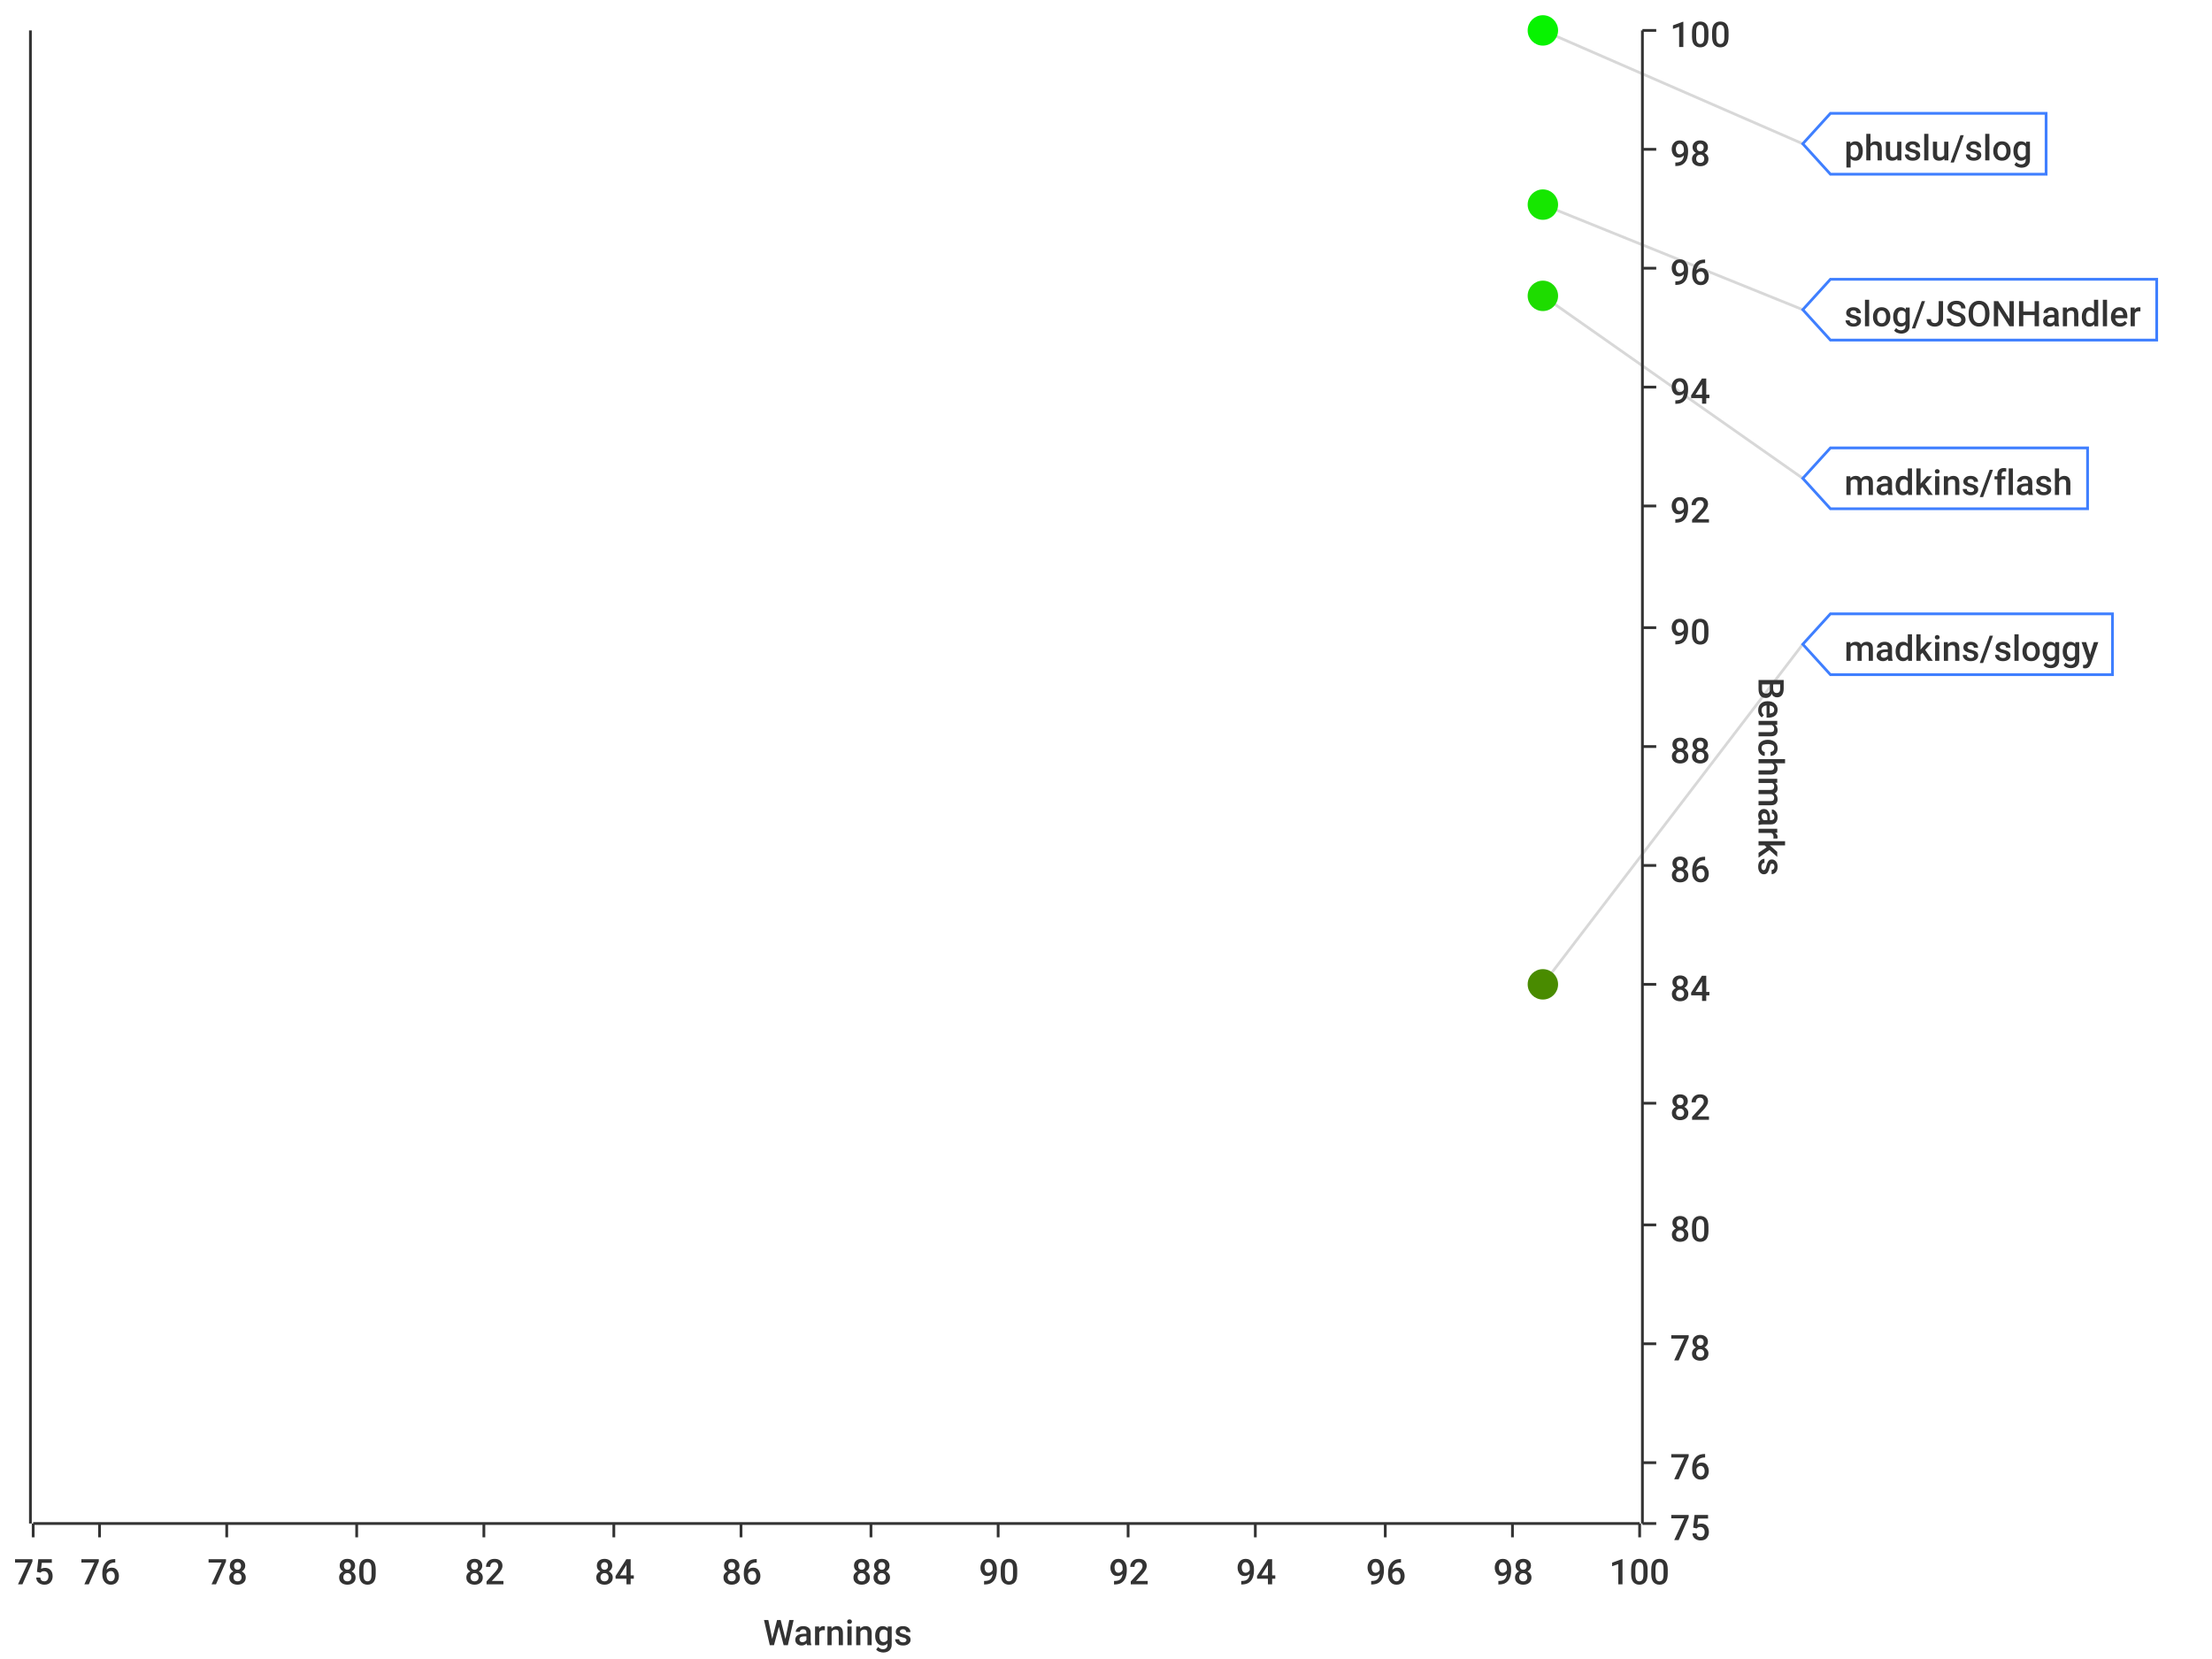
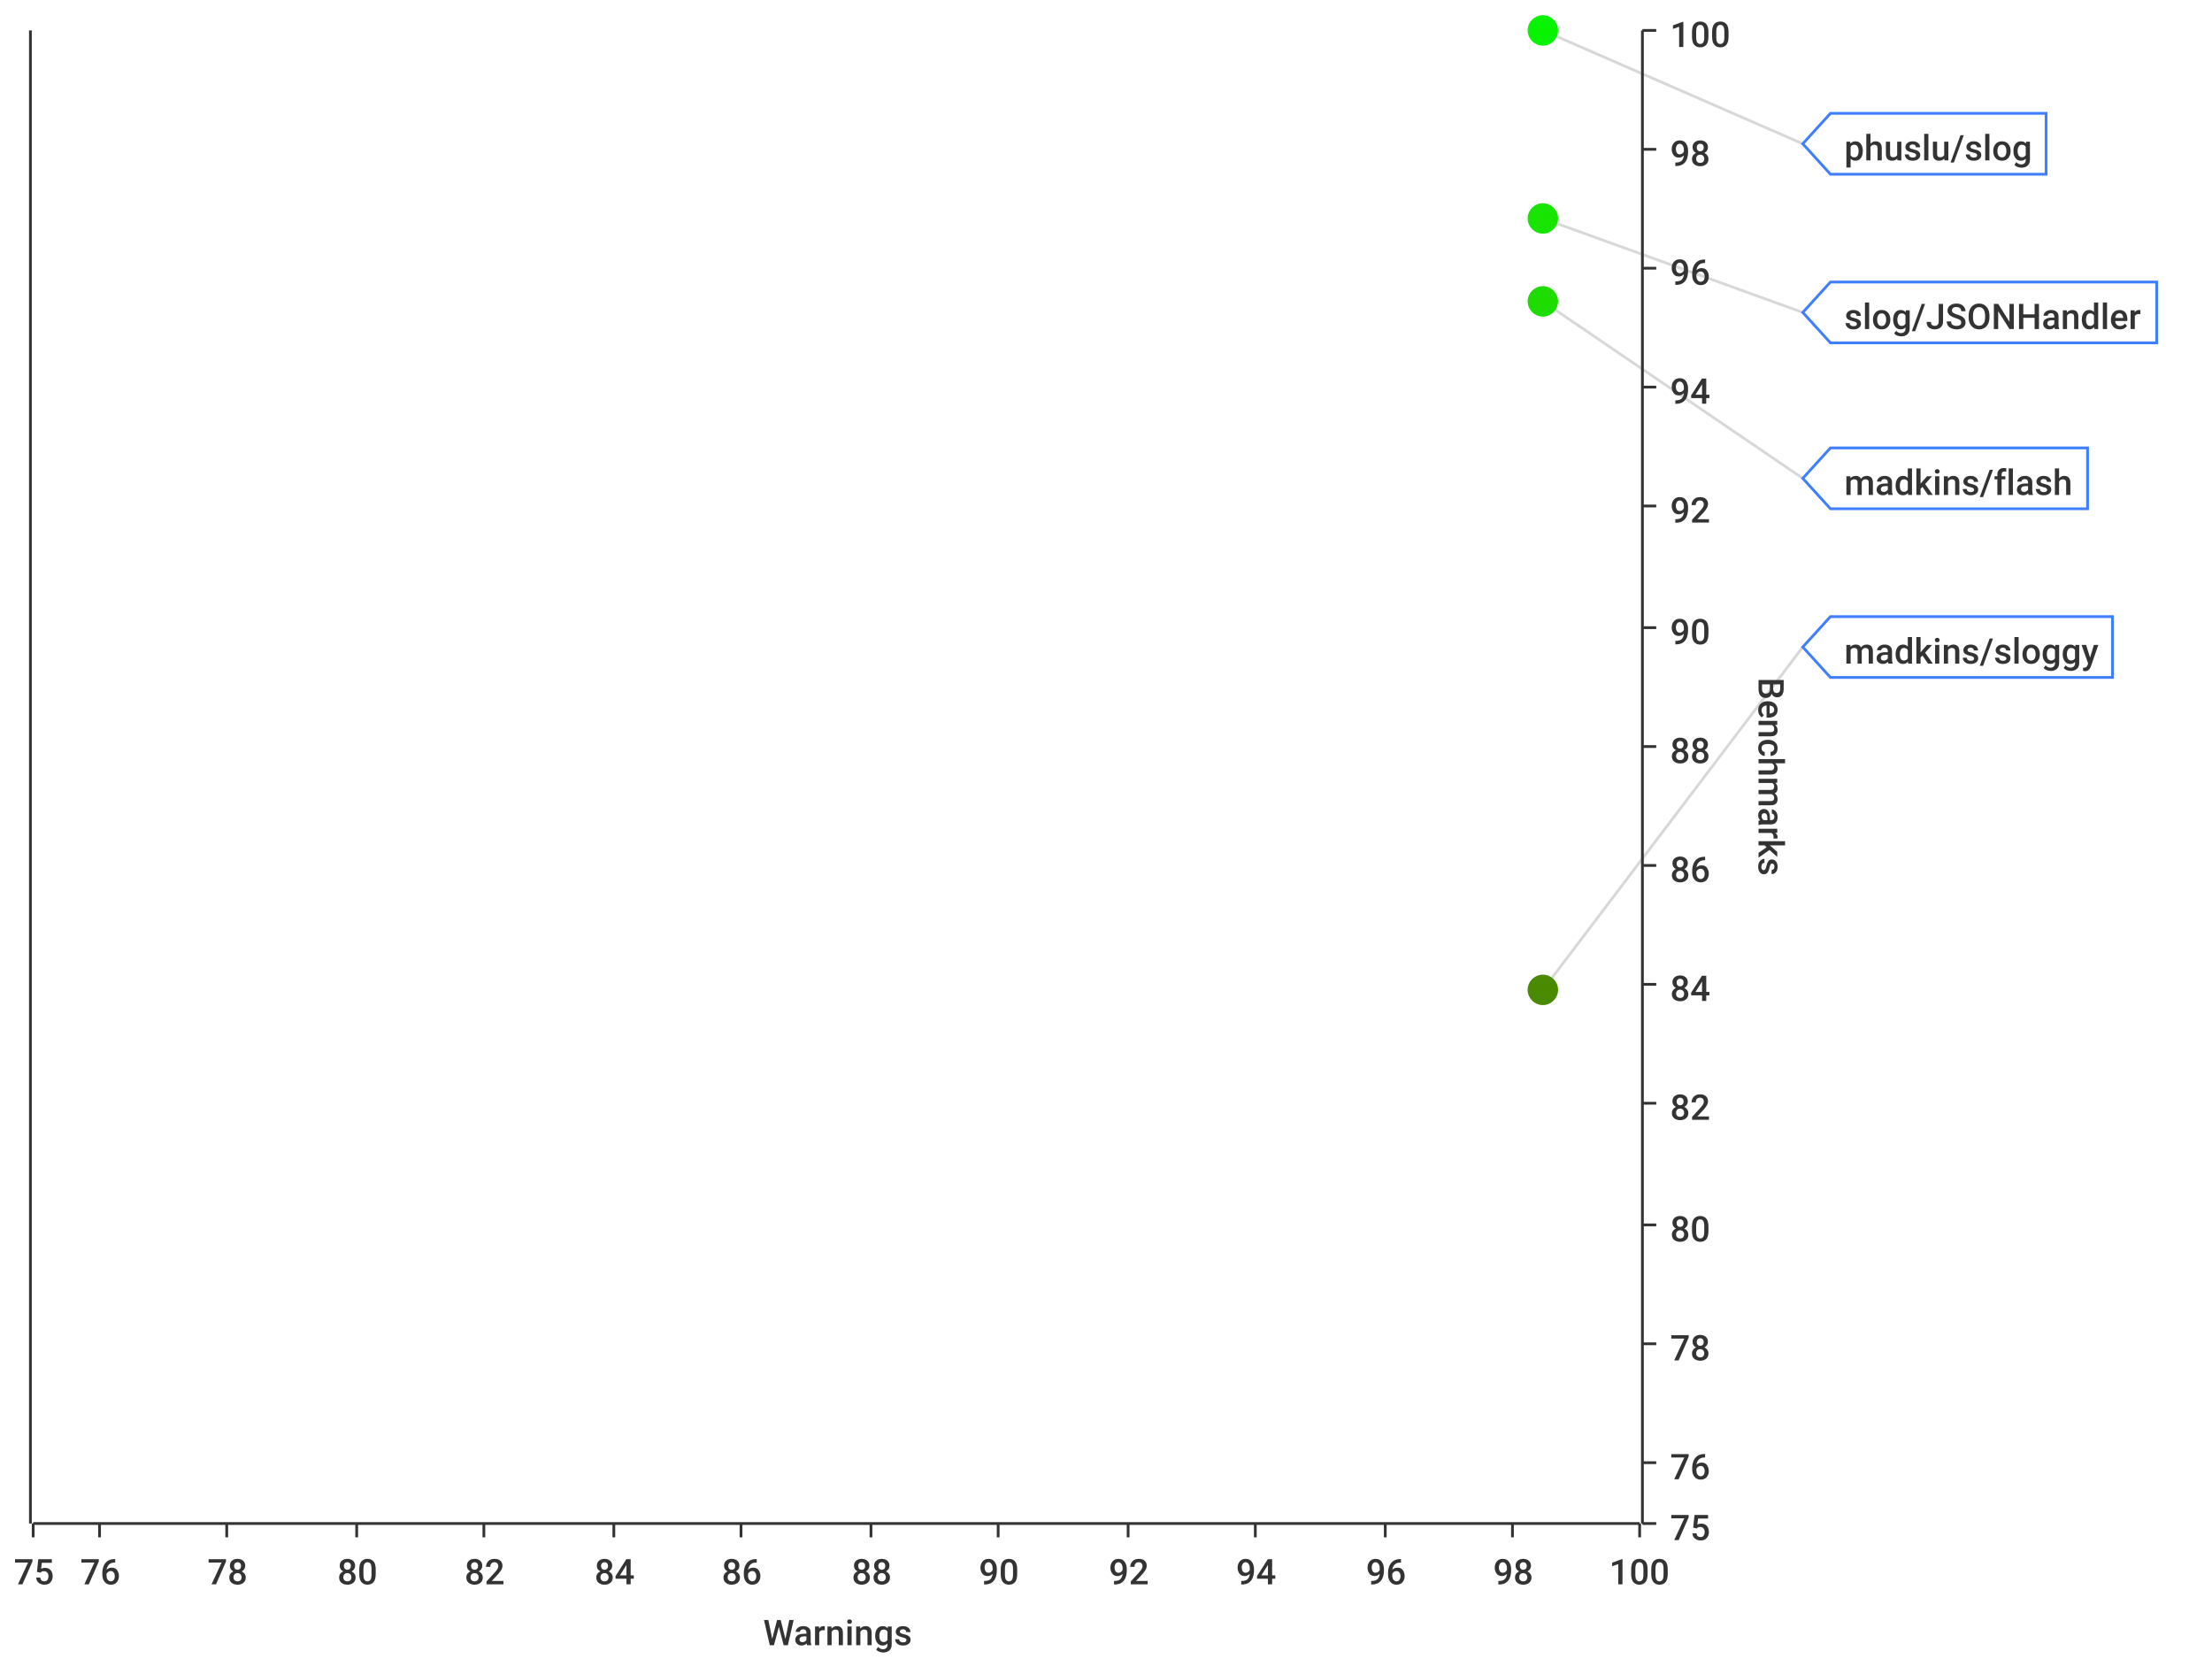
<svg xmlns="http://www.w3.org/2000/svg" width="800" height="600">\n<path d="M 0 0 L 800 0 L 800 600 L 0 600 L 0 0" style="stroke-width:0;stroke:rgba(255,255,255,1.0);fill:rgba(255,255,255,1.0)" />
  <path d="M 12 11 L 593 11 L 593 551 L 12 551 L 12 11" style="stroke-width:0;stroke:rgba(255,255,255,1.0);fill:rgba(255,255,255,1.0)" />
  <path d="M 12 551 L 593 551" style="stroke-width:1;stroke:rgba(51,51,51,1.0);fill:none" />
  <path d="M 12 551 L 12 556" style="stroke-width:1;stroke:rgba(51,51,51,1.0);fill:none" />
  <text x="5" y="573" style="stroke-width:0;stroke:none;fill:rgba(51,51,51,1.0);font-size:12.8px;font-family:'Roboto Medium',sans-serif">75</text>
  <path d="M 36 551 L 36 556" style="stroke-width:1;stroke:rgba(51,51,51,1.0);fill:none" />
  <text x="29" y="573" style="stroke-width:0;stroke:none;fill:rgba(51,51,51,1.0);font-size:12.8px;font-family:'Roboto Medium',sans-serif">76</text>
  <path d="M 82 551 L 82 556" style="stroke-width:1;stroke:rgba(51,51,51,1.0);fill:none" />
  <text x="75" y="573" style="stroke-width:0;stroke:none;fill:rgba(51,51,51,1.0);font-size:12.8px;font-family:'Roboto Medium',sans-serif">78</text>
  <path d="M 129 551 L 129 556" style="stroke-width:1;stroke:rgba(51,51,51,1.0);fill:none" />
  <text x="122" y="573" style="stroke-width:0;stroke:none;fill:rgba(51,51,51,1.0);font-size:12.8px;font-family:'Roboto Medium',sans-serif">80</text>
  <path d="M 175 551 L 175 556" style="stroke-width:1;stroke:rgba(51,51,51,1.0);fill:none" />
  <text x="168" y="573" style="stroke-width:0;stroke:none;fill:rgba(51,51,51,1.0);font-size:12.8px;font-family:'Roboto Medium',sans-serif">82</text>
  <path d="M 222 551 L 222 556" style="stroke-width:1;stroke:rgba(51,51,51,1.0);fill:none" />
  <text x="215" y="573" style="stroke-width:0;stroke:none;fill:rgba(51,51,51,1.0);font-size:12.8px;font-family:'Roboto Medium',sans-serif">84</text>
  <path d="M 268 551 L 268 556" style="stroke-width:1;stroke:rgba(51,51,51,1.0);fill:none" />
  <text x="261" y="573" style="stroke-width:0;stroke:none;fill:rgba(51,51,51,1.0);font-size:12.8px;font-family:'Roboto Medium',sans-serif">86</text>
  <path d="M 315 551 L 315 556" style="stroke-width:1;stroke:rgba(51,51,51,1.0);fill:none" />
  <text x="308" y="573" style="stroke-width:0;stroke:none;fill:rgba(51,51,51,1.0);font-size:12.8px;font-family:'Roboto Medium',sans-serif">88</text>
  <path d="M 361 551 L 361 556" style="stroke-width:1;stroke:rgba(51,51,51,1.0);fill:none" />
  <text x="354" y="573" style="stroke-width:0;stroke:none;fill:rgba(51,51,51,1.0);font-size:12.8px;font-family:'Roboto Medium',sans-serif">90</text>
  <path d="M 408 551 L 408 556" style="stroke-width:1;stroke:rgba(51,51,51,1.0);fill:none" />
  <text x="401" y="573" style="stroke-width:0;stroke:none;fill:rgba(51,51,51,1.0);font-size:12.8px;font-family:'Roboto Medium',sans-serif">92</text>
  <path d="M 454 551 L 454 556" style="stroke-width:1;stroke:rgba(51,51,51,1.0);fill:none" />
  <text x="447" y="573" style="stroke-width:0;stroke:none;fill:rgba(51,51,51,1.0);font-size:12.8px;font-family:'Roboto Medium',sans-serif">94</text>
  <path d="M 501 551 L 501 556" style="stroke-width:1;stroke:rgba(51,51,51,1.0);fill:none" />
  <text x="494" y="573" style="stroke-width:0;stroke:none;fill:rgba(51,51,51,1.0);font-size:12.8px;font-family:'Roboto Medium',sans-serif">96</text>
  <path d="M 547 551 L 547 556" style="stroke-width:1;stroke:rgba(51,51,51,1.0);fill:none" />
  <text x="540" y="573" style="stroke-width:0;stroke:none;fill:rgba(51,51,51,1.0);font-size:12.8px;font-family:'Roboto Medium',sans-serif">98</text>
  <path d="M 593 551 L 593 556" style="stroke-width:1;stroke:rgba(51,51,51,1.0);fill:none" />
  <text x="582" y="573" style="stroke-width:0;stroke:none;fill:rgba(51,51,51,1.0);font-size:12.8px;font-family:'Roboto Medium',sans-serif">100</text>
  <text x="276" y="595" style="stroke-width:0;stroke:none;fill:rgba(51,51,51,1.0);font-size:12.8px;font-family:'Roboto Medium',sans-serif">Warnings</text>
  <path d="M 36 551 L 36 11" style="stroke-width:0;stroke:none;fill:none" />
  <path d="M 82 551 L 82 11" style="stroke-width:0;stroke:none;fill:none" />
  <path d="M 129 551 L 129 11" style="stroke-width:0;stroke:none;fill:none" />
  <path d="M 175 551 L 175 11" style="stroke-width:0;stroke:none;fill:none" />
  <path d="M 222 551 L 222 11" style="stroke-width:0;stroke:none;fill:none" />
  <path d="M 268 551 L 268 11" style="stroke-width:0;stroke:none;fill:none" />
  <path d="M 315 551 L 315 11" style="stroke-width:0;stroke:none;fill:none" />
  <path d="M 361 551 L 361 11" style="stroke-width:0;stroke:none;fill:none" />
  <path d="M 408 551 L 408 11" style="stroke-width:0;stroke:none;fill:none" />
  <path d="M 454 551 L 454 11" style="stroke-width:0;stroke:none;fill:none" />
  <path d="M 501 551 L 501 11" style="stroke-width:0;stroke:none;fill:none" />
  <path d="M 547 551 L 547 11" style="stroke-width:0;stroke:none;fill:none" />
  <path d="M 594 551 L 594 11" style="stroke-width:1;stroke:rgba(51,51,51,1.0);fill:none" />
  <path d="M 594 551 L 599 551" style="stroke-width:1;stroke:rgba(51,51,51,1.0);fill:none" />
  <text x="604" y="557" style="stroke-width:0;stroke:none;fill:rgba(51,51,51,1.0);font-size:12.8px;font-family:'Roboto Medium',sans-serif">75</text>
  <path d="M 594 529 L 599 529" style="stroke-width:1;stroke:rgba(51,51,51,1.0);fill:none" />
  <text x="604" y="535" style="stroke-width:0;stroke:none;fill:rgba(51,51,51,1.0);font-size:12.8px;font-family:'Roboto Medium',sans-serif">76</text>
  <path d="M 594 486 L 599 486" style="stroke-width:1;stroke:rgba(51,51,51,1.0);fill:none" />
  <text x="604" y="492" style="stroke-width:0;stroke:none;fill:rgba(51,51,51,1.0);font-size:12.8px;font-family:'Roboto Medium',sans-serif">78</text>
  <path d="M 594 443 L 599 443" style="stroke-width:1;stroke:rgba(51,51,51,1.0);fill:none" />
  <text x="604" y="449" style="stroke-width:0;stroke:none;fill:rgba(51,51,51,1.0);font-size:12.8px;font-family:'Roboto Medium',sans-serif">80</text>
  <path d="M 594 399 L 599 399" style="stroke-width:1;stroke:rgba(51,51,51,1.0);fill:none" />
  <text x="604" y="405" style="stroke-width:0;stroke:none;fill:rgba(51,51,51,1.0);font-size:12.8px;font-family:'Roboto Medium',sans-serif">82</text>
  <path d="M 594 356 L 599 356" style="stroke-width:1;stroke:rgba(51,51,51,1.0);fill:none" />
  <text x="604" y="362" style="stroke-width:0;stroke:none;fill:rgba(51,51,51,1.0);font-size:12.8px;font-family:'Roboto Medium',sans-serif">84</text>
  <path d="M 594 313 L 599 313" style="stroke-width:1;stroke:rgba(51,51,51,1.0);fill:none" />
  <text x="604" y="319" style="stroke-width:0;stroke:none;fill:rgba(51,51,51,1.0);font-size:12.8px;font-family:'Roboto Medium',sans-serif">86</text>
  <path d="M 594 270 L 599 270" style="stroke-width:1;stroke:rgba(51,51,51,1.0);fill:none" />
  <text x="604" y="276" style="stroke-width:0;stroke:none;fill:rgba(51,51,51,1.0);font-size:12.8px;font-family:'Roboto Medium',sans-serif">88</text>
  <path d="M 594 227 L 599 227" style="stroke-width:1;stroke:rgba(51,51,51,1.0);fill:none" />
  <text x="604" y="233" style="stroke-width:0;stroke:none;fill:rgba(51,51,51,1.0);font-size:12.8px;font-family:'Roboto Medium',sans-serif">90</text>
  <path d="M 594 183 L 599 183" style="stroke-width:1;stroke:rgba(51,51,51,1.0);fill:none" />
  <text x="604" y="189" style="stroke-width:0;stroke:none;fill:rgba(51,51,51,1.0);font-size:12.8px;font-family:'Roboto Medium',sans-serif">92</text>
  <path d="M 594 140 L 599 140" style="stroke-width:1;stroke:rgba(51,51,51,1.0);fill:none" />
  <text x="604" y="146" style="stroke-width:0;stroke:none;fill:rgba(51,51,51,1.0);font-size:12.8px;font-family:'Roboto Medium',sans-serif">94</text>
  <path d="M 594 97 L 599 97" style="stroke-width:1;stroke:rgba(51,51,51,1.0);fill:none" />
  <text x="604" y="103" style="stroke-width:0;stroke:none;fill:rgba(51,51,51,1.0);font-size:12.8px;font-family:'Roboto Medium',sans-serif">96</text>
  <path d="M 594 54 L 599 54" style="stroke-width:1;stroke:rgba(51,51,51,1.0);fill:none" />
  <text x="604" y="60" style="stroke-width:0;stroke:none;fill:rgba(51,51,51,1.0);font-size:12.8px;font-family:'Roboto Medium',sans-serif">98</text>
  <path d="M 594 11 L 599 11" style="stroke-width:1;stroke:rgba(51,51,51,1.0);fill:none" />
  <text x="604" y="17" style="stroke-width:0;stroke:none;fill:rgba(51,51,51,1.0);font-size:12.8px;font-family:'Roboto Medium',sans-serif">100</text>
  <text x="636" y="245" style="stroke-width:0;stroke:none;fill:rgba(51,51,51,1.0);font-size:12.8px;font-family:'Roboto Medium',sans-serif" transform="rotate(90.00,636,245)">Benchmarks</text>
  <path d="M 12 2171 L 593 2171" style="stroke-width:0;stroke:none;fill:none" />
  <path d="M 12 529 L 593 529" style="stroke-width:0;stroke:none;fill:none" />
  <path d="M 12 486 L 593 486" style="stroke-width:0;stroke:none;fill:none" />
  <path d="M 12 443 L 593 443" style="stroke-width:0;stroke:none;fill:none" />
  <path d="M 12 399 L 593 399" style="stroke-width:0;stroke:none;fill:none" />
  <path d="M 12 356 L 593 356" style="stroke-width:0;stroke:none;fill:none" />
  <path d="M 12 313 L 593 313" style="stroke-width:0;stroke:none;fill:none" />
  <path d="M 12 270 L 593 270" style="stroke-width:0;stroke:none;fill:none" />
  <path d="M 12 227 L 593 227" style="stroke-width:0;stroke:none;fill:none" />
  <path d="M 12 183 L 593 183" style="stroke-width:0;stroke:none;fill:none" />
  <path d="M 12 140 L 593 140" style="stroke-width:0;stroke:none;fill:none" />
  <path d="M 12 97 L 593 97" style="stroke-width:0;stroke:none;fill:none" />
  <path d="M 12 54 L 593 54" style="stroke-width:0;stroke:none;fill:none" />
  <path d="M 11 551 L 11 11" style="stroke-width:1;stroke:rgba(51,51,51,1.0);fill:none" />
  <path d="M 11 -9223372036854775257 L 6 -9223372036854775257" style="stroke-width:1;stroke:rgba(51,51,51,1.0);fill:none" />
  <text x="-25" y="-9223372036854775251" style="stroke-width:0;stroke:none;fill:rgba(51,51,51,1.0);font-size:12.8px;font-family:'Roboto Medium',sans-serif">0.00</text>
  <path d="M 11 -9223372036854775257 L 6 -9223372036854775257" style="stroke-width:1;stroke:rgba(51,51,51,1.0);fill:none" />
  <text x="-25" y="-9223372036854775251" style="stroke-width:0;stroke:none;fill:rgba(51,51,51,1.0);font-size:12.8px;font-family:'Roboto Medium',sans-serif">0.00</text>
  <path d="M 11 -9223372036854775257 L 6 -9223372036854775257" style="stroke-width:1;stroke:rgba(51,51,51,1.0);fill:none" />
  <text x="-25" y="-9223372036854775251" style="stroke-width:0;stroke:none;fill:rgba(51,51,51,1.0);font-size:12.8px;font-family:'Roboto Medium',sans-serif">0.00</text>
  <path d="M 11 -9223372036854775257 L 6 -9223372036854775257" style="stroke-width:1;stroke:rgba(51,51,51,1.0);fill:none" />
  <text x="-25" y="-9223372036854775251" style="stroke-width:0;stroke:none;fill:rgba(51,51,51,1.0);font-size:12.8px;font-family:'Roboto Medium',sans-serif">0.00</text>
  <path d="M 11 -9223372036854775257 L 6 -9223372036854775257" style="stroke-width:1;stroke:rgba(51,51,51,1.0);fill:none" />
  <text x="-25" y="-9223372036854775251" style="stroke-width:0;stroke:none;fill:rgba(51,51,51,1.0);font-size:12.8px;font-family:'Roboto Medium',sans-serif">0.00</text>
  <path d="M 11 -9223372036854775257 L 6 -9223372036854775257" style="stroke-width:1;stroke:rgba(51,51,51,1.0);fill:none" />
  <text x="-25" y="-9223372036854775251" style="stroke-width:0;stroke:none;fill:rgba(51,51,51,1.0);font-size:12.8px;font-family:'Roboto Medium',sans-serif">0.00</text>
  <path d="M 11 -9223372036854775257 L 6 -9223372036854775257" style="stroke-width:1;stroke:rgba(51,51,51,1.0);fill:none" />
  <text x="-25" y="-9223372036854775251" style="stroke-width:0;stroke:none;fill:rgba(51,51,51,1.0);font-size:12.8px;font-family:'Roboto Medium',sans-serif">0.00</text>
  <path d="M 11 -9223372036854775257 L 6 -9223372036854775257" style="stroke-width:1;stroke:rgba(51,51,51,1.0);fill:none" />
  <text x="-25" y="-9223372036854775251" style="stroke-width:0;stroke:none;fill:rgba(51,51,51,1.0);font-size:12.8px;font-family:'Roboto Medium',sans-serif">0.00</text>
  <path d="M 11 -9223372036854775257 L 6 -9223372036854775257" style="stroke-width:1;stroke:rgba(51,51,51,1.0);fill:none" />
  <text x="-25" y="-9223372036854775251" style="stroke-width:0;stroke:none;fill:rgba(51,51,51,1.0);font-size:12.8px;font-family:'Roboto Medium',sans-serif">0.00</text>
  <path d="M 11 -9223372036854775257 L 6 -9223372036854775257" style="stroke-width:1;stroke:rgba(51,51,51,1.0);fill:none" />
  <text x="-25" y="-9223372036854775251" style="stroke-width:0;stroke:none;fill:rgba(51,51,51,1.0);font-size:12.8px;font-family:'Roboto Medium',sans-serif">0.00</text>
  <path d="M 11 -9223372036854775257 L 6 -9223372036854775257" style="stroke-width:1;stroke:rgba(51,51,51,1.0);fill:none" />
  <text x="-25" y="-9223372036854775251" style="stroke-width:0;stroke:none;fill:rgba(51,51,51,1.0);font-size:12.8px;font-family:'Roboto Medium',sans-serif">0.00</text>
  <path d="M 11 -9223372036854775257 L 6 -9223372036854775257" style="stroke-width:1;stroke:rgba(51,51,51,1.0);fill:none" />
  <text x="-25" y="-9223372036854775251" style="stroke-width:0;stroke:none;fill:rgba(51,51,51,1.0);font-size:12.8px;font-family:'Roboto Medium',sans-serif">0.00</text>
  <path d="M 11 -9223372036854775257 L 6 -9223372036854775257" style="stroke-width:1;stroke:rgba(51,51,51,1.0);fill:none" />
  <text x="-25" y="-9223372036854775251" style="stroke-width:0;stroke:none;fill:rgba(51,51,51,1.0);font-size:12.8px;font-family:'Roboto Medium',sans-serif">0.00</text>
  <path d="M 11 -9223372036854775257 L 6 -9223372036854775257" style="stroke-width:1;stroke:rgba(51,51,51,1.0);fill:none" />
  <text x="-25" y="-9223372036854775251" style="stroke-width:0;stroke:none;fill:rgba(51,51,51,1.0);font-size:12.8px;font-family:'Roboto Medium',sans-serif">0.00</text>
  <path d="M 11 -9223372036854775257 L 6 -9223372036854775257" style="stroke-width:1;stroke:rgba(51,51,51,1.0);fill:none" />
  <text x="-25" y="-9223372036854775251" style="stroke-width:0;stroke:none;fill:rgba(51,51,51,1.0);font-size:12.8px;font-family:'Roboto Medium',sans-serif">0.00</text>
  <path d="M 12 -9223372036854775257 L 593 -9223372036854775257" style="stroke-width:0;stroke:none;fill:none" />
  <path d="M 12 -9223372036854775257 L 593 -9223372036854775257" style="stroke-width:0;stroke:none;fill:none" />
  <path d="M 12 -9223372036854775257 L 593 -9223372036854775257" style="stroke-width:0;stroke:none;fill:none" />
  <path d="M 12 -9223372036854775257 L 593 -9223372036854775257" style="stroke-width:0;stroke:none;fill:none" />
  <path d="M 12 -9223372036854775257 L 593 -9223372036854775257" style="stroke-width:0;stroke:none;fill:none" />
  <path d="M 12 -9223372036854775257 L 593 -9223372036854775257" style="stroke-width:0;stroke:none;fill:none" />
  <path d="M 12 -9223372036854775257 L 593 -9223372036854775257" style="stroke-width:0;stroke:none;fill:none" />
  <path d="M 12 -9223372036854775257 L 593 -9223372036854775257" style="stroke-width:0;stroke:none;fill:none" />
  <path d="M 12 -9223372036854775257 L 593 -9223372036854775257" style="stroke-width:0;stroke:none;fill:none" />
  <path d="M 12 -9223372036854775257 L 593 -9223372036854775257" style="stroke-width:0;stroke:none;fill:none" />
  <path d="M 12 -9223372036854775257 L 593 -9223372036854775257" style="stroke-width:0;stroke:none;fill:none" />
  <path d="M 12 -9223372036854775257 L 593 -9223372036854775257" style="stroke-width:0;stroke:none;fill:none" />
  <path d="M 12 -9223372036854775257 L 593 -9223372036854775257" style="stroke-width:0;stroke:none;fill:none" />
  <path d="M 12 -9223372036854775257 L 593 -9223372036854775257" style="stroke-width:0;stroke:none;fill:none" />
  <path d="M 558 11 L 652 52" style="stroke-width:1;stroke:rgba(63,63,63,0.2);fill:none" />
-   <path d="M 558 74 L 652 112" style="stroke-width:1;stroke:rgba(63,63,63,0.2);fill:none" />
-   <path d="M 558 107 L 652 173" style="stroke-width:1;stroke:rgba(63,63,63,0.2);fill:none" />
-   <path d="M 558 356 L 652 233" style="stroke-width:1;stroke:rgba(63,63,63,0.2);fill:none" />
+   <path d="M 558 79 L 652 113" style="stroke-width:1;stroke:rgba(63,63,63,0.2);fill:none" />
+   <path d="M 558 109 L 652 173" style="stroke-width:1;stroke:rgba(63,63,63,0.2);fill:none" />
+   <path d="M 558 358 L 652 234" style="stroke-width:1;stroke:rgba(63,63,63,0.2);fill:none" />
  <circle cx="558" cy="11" r="5" style="stroke-width:1;stroke:rgba(7,243,0,1.0);fill:rgba(7,243,0,1.0)" />
  <path d="" style="stroke-width:1;stroke:rgba(7,243,0,1.0);fill:rgba(7,243,0,1.0)" />
-   <circle cx="558" cy="74" r="5" style="stroke-width:1;stroke:rgba(22,231,0,1.0);fill:rgba(22,231,0,1.0)" />
-   <path d="" style="stroke-width:1;stroke:rgba(22,231,0,1.0);fill:rgba(22,231,0,1.0)" />
-   <circle cx="558" cy="107" r="5" style="stroke-width:1;stroke:rgba(30,220,0,1.0);fill:rgba(30,220,0,1.0)" />
+   <circle cx="558" cy="79" r="5" style="stroke-width:1;stroke:rgba(23,229,0,1.0);fill:rgba(23,229,0,1.0)" />
+   <path d="" style="stroke-width:1;stroke:rgba(23,229,0,1.0);fill:rgba(23,229,0,1.0)" />
+   <circle cx="558" cy="109" r="5" style="stroke-width:1;stroke:rgba(30,220,0,1.0);fill:rgba(30,220,0,1.0)" />
  <path d="" style="stroke-width:1;stroke:rgba(30,220,0,1.0);fill:rgba(30,220,0,1.0)" />
-   <circle cx="558" cy="356" r="5" style="stroke-width:1;stroke:rgba(73,139,0,1.0);fill:rgba(73,139,0,1.0)" />
-   <path d="" style="stroke-width:1;stroke:rgba(73,139,0,1.0);fill:rgba(73,139,0,1.0)" />
+   <circle cx="558" cy="358" r="5" style="stroke-width:1;stroke:rgba(73,138,0,1.0);fill:rgba(73,138,0,1.0)" />
+   <path d="" style="stroke-width:1;stroke:rgba(73,138,0,1.0);fill:rgba(73,138,0,1.0)" />
  <path d="M 652 52 L 662 41 L 740 41 L 740 63 L 662 63 L 652 52 Z" style="stroke-width:1;stroke:rgba(63,127,255,1.0);fill:rgba(255,255,255,1.0)" />
  <text x="667" y="58" style="stroke-width:0;stroke:none;fill:rgba(51,51,51,1.0);font-size:12.8px;font-family:'Roboto Medium',sans-serif">phuslu/slog</text>
-   <path d="M 652 112 L 662 101 L 780 101 L 780 123 L 662 123 L 652 112 Z" style="stroke-width:1;stroke:rgba(63,127,255,1.0);fill:rgba(255,255,255,1.0)" />
-   <text x="667" y="118" style="stroke-width:0;stroke:none;fill:rgba(51,51,51,1.0);font-size:12.8px;font-family:'Roboto Medium',sans-serif">slog/JSONHandler</text>
+   <path d="M 652 113 L 662 102 L 780 102 L 780 124 L 662 124 L 652 113 Z" style="stroke-width:1;stroke:rgba(63,127,255,1.0);fill:rgba(255,255,255,1.0)" />
+   <text x="667" y="119" style="stroke-width:0;stroke:none;fill:rgba(51,51,51,1.0);font-size:12.8px;font-family:'Roboto Medium',sans-serif">slog/JSONHandler</text>
  <path d="M 652 173 L 662 162 L 755 162 L 755 184 L 662 184 L 652 173 Z" style="stroke-width:1;stroke:rgba(63,127,255,1.0);fill:rgba(255,255,255,1.0)" />
  <text x="667" y="179" style="stroke-width:0;stroke:none;fill:rgba(51,51,51,1.0);font-size:12.8px;font-family:'Roboto Medium',sans-serif">madkins/flash</text>
-   <path d="M 652 233 L 662 222 L 764 222 L 764 244 L 662 244 L 652 233 Z" style="stroke-width:1;stroke:rgba(63,127,255,1.0);fill:rgba(255,255,255,1.0)" />
-   <text x="667" y="239" style="stroke-width:0;stroke:none;fill:rgba(51,51,51,1.0);font-size:12.8px;font-family:'Roboto Medium',sans-serif">madkins/sloggy</text>
+   <path d="M 652 234 L 662 223 L 764 223 L 764 245 L 662 245 L 652 234 Z" style="stroke-width:1;stroke:rgba(63,127,255,1.0);fill:rgba(255,255,255,1.0)" />
+   <text x="667" y="240" style="stroke-width:0;stroke:none;fill:rgba(51,51,51,1.0);font-size:12.8px;font-family:'Roboto Medium',sans-serif">madkins/sloggy</text>
</svg>
